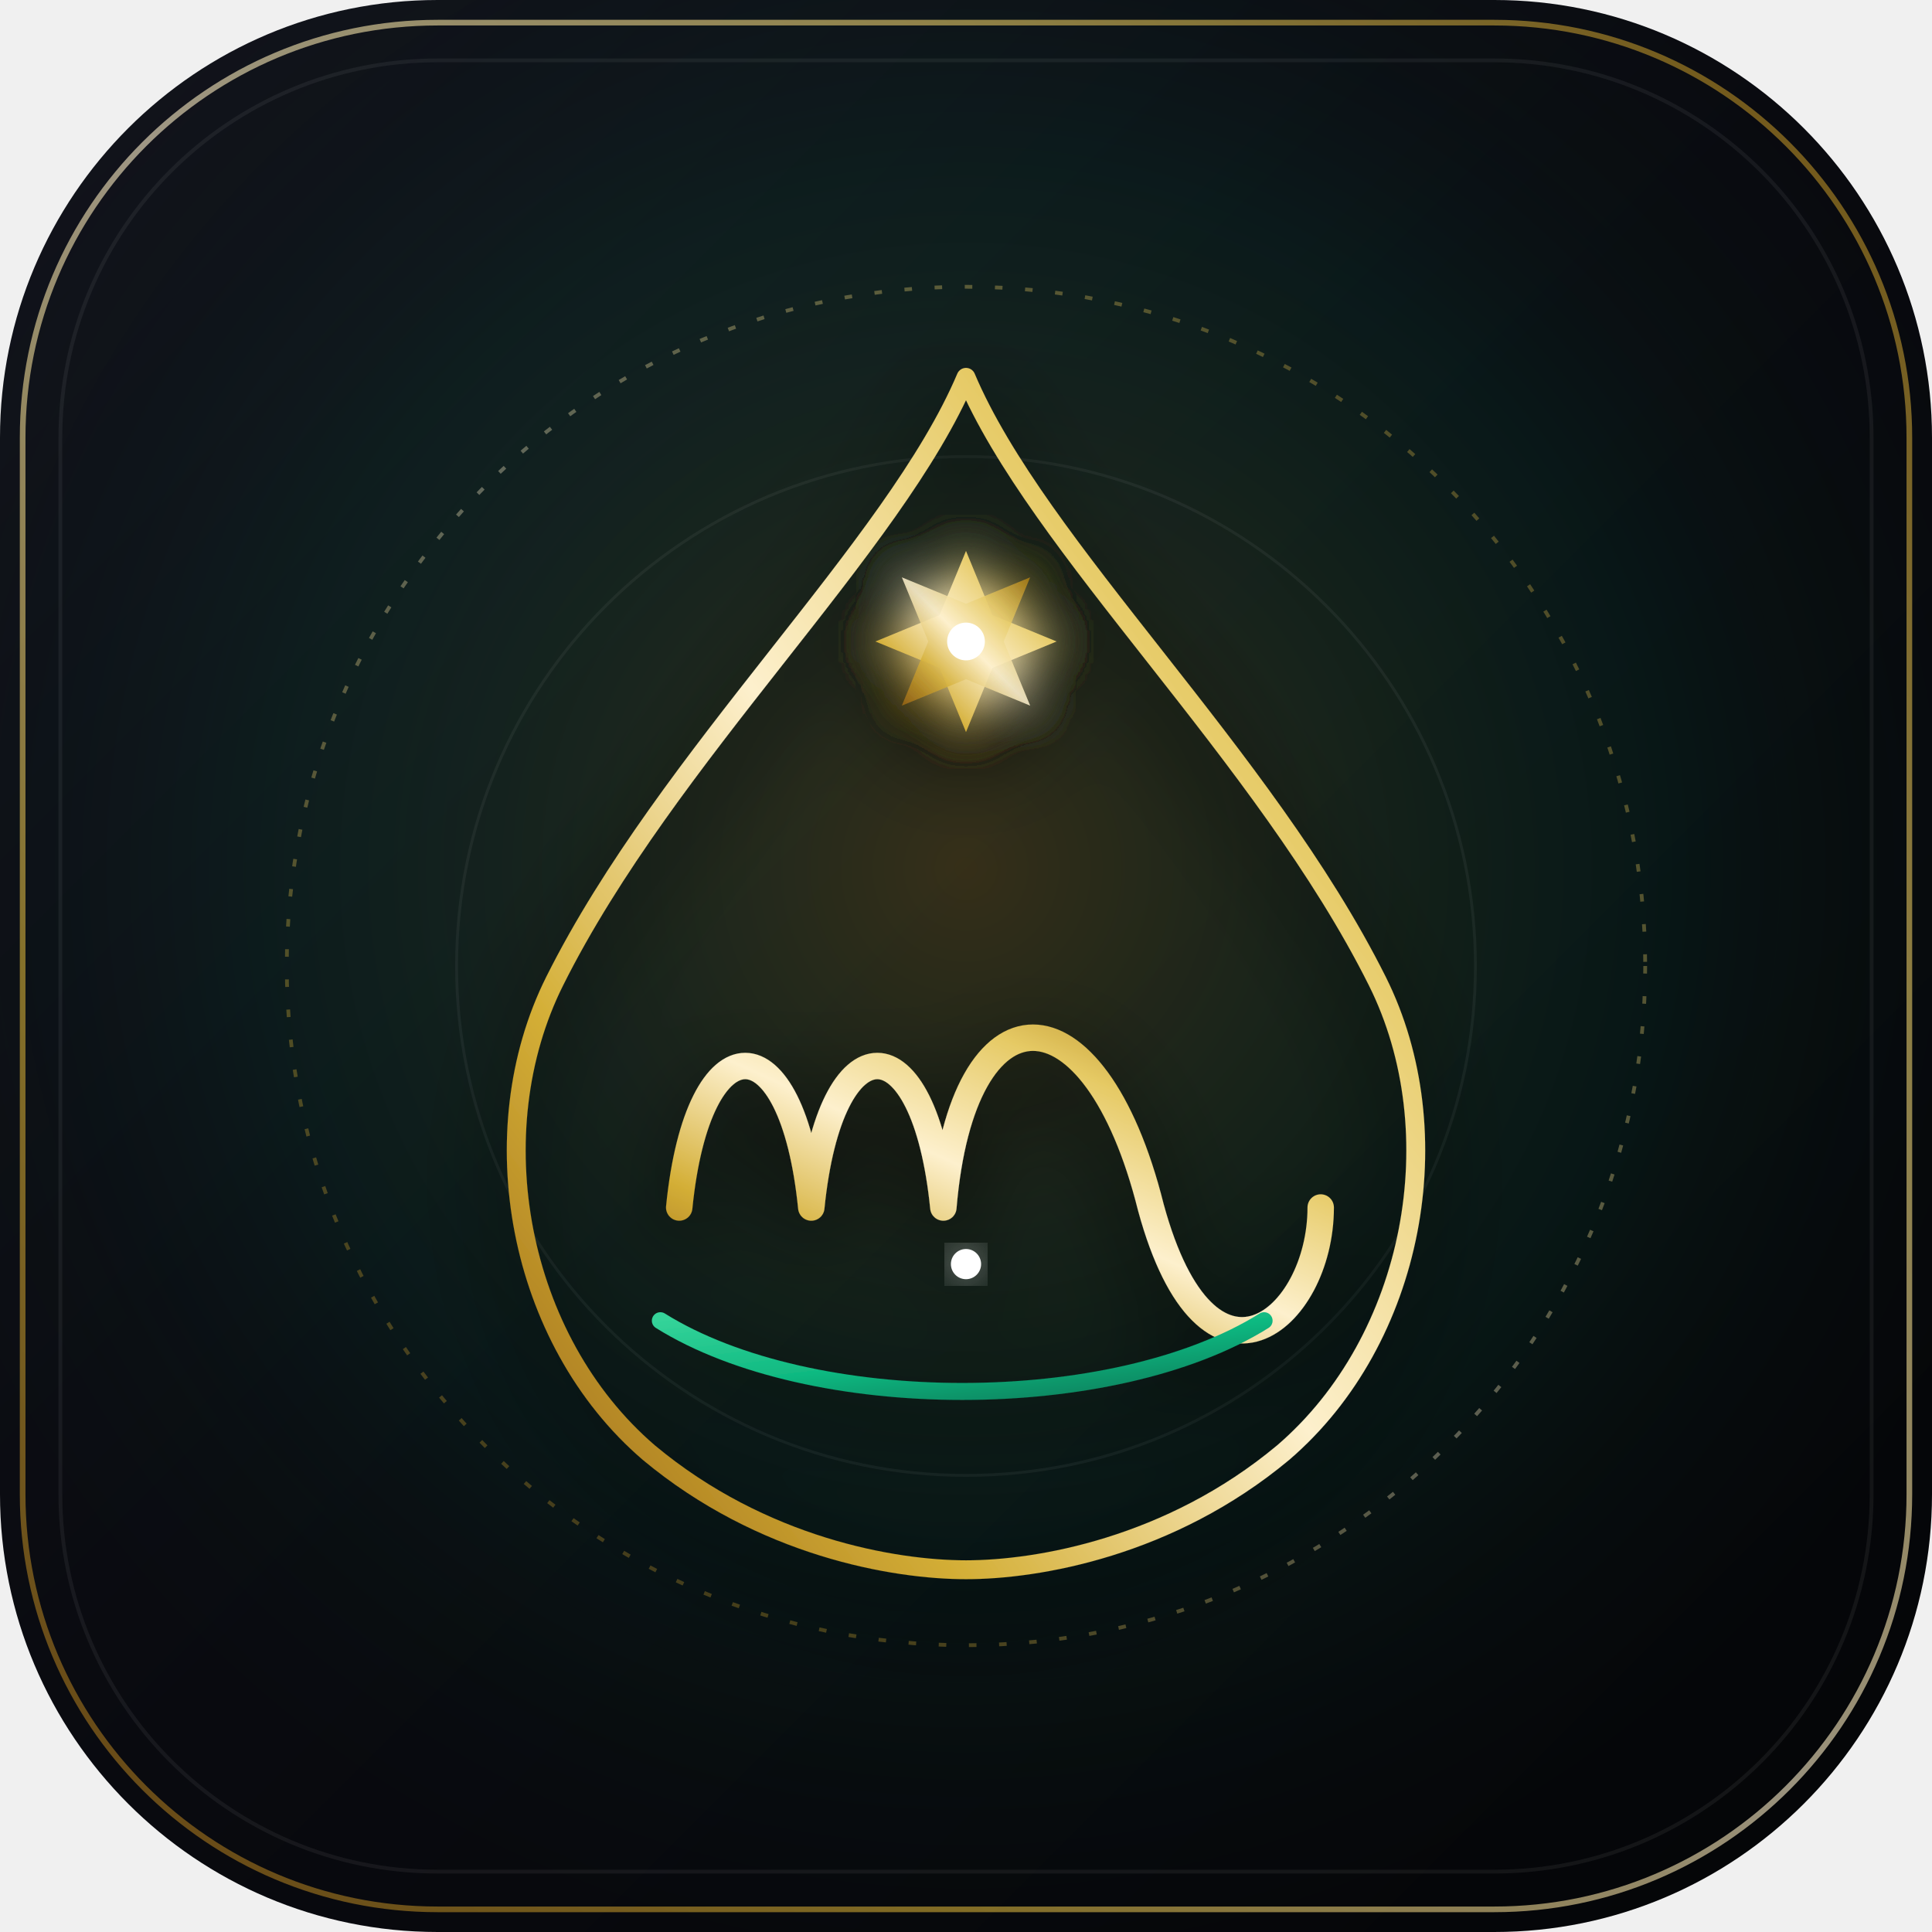
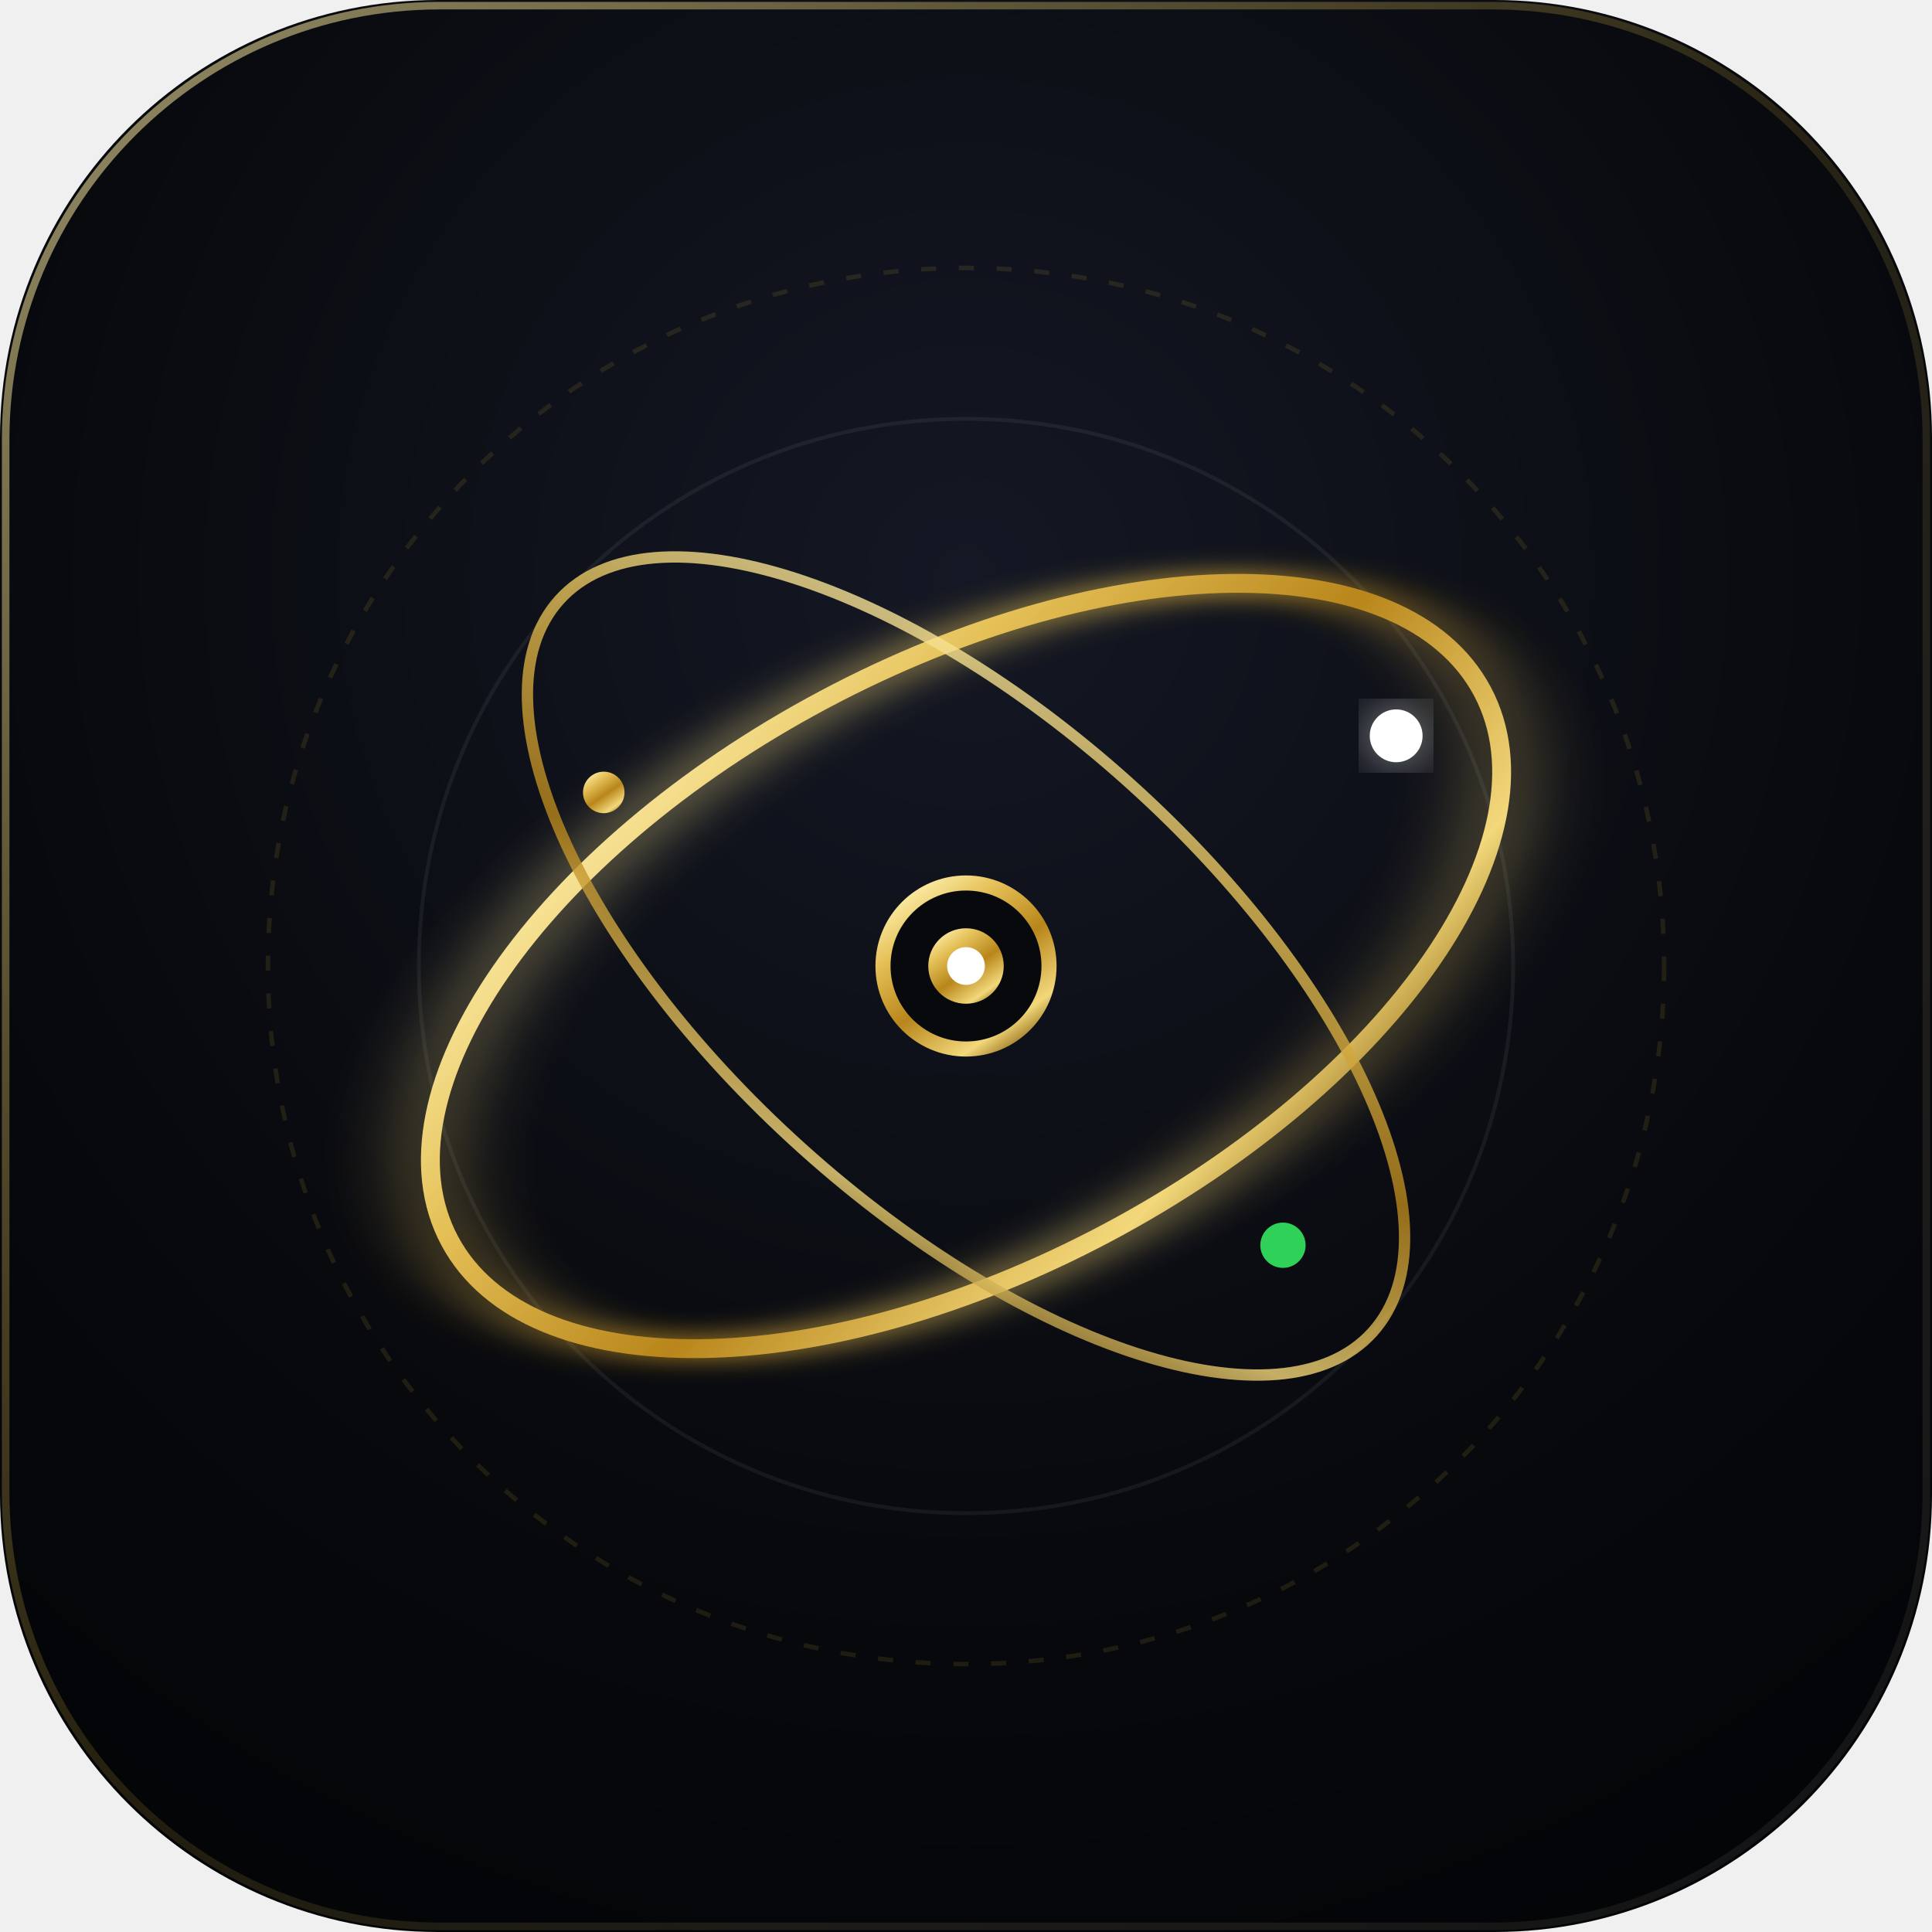
- <svg xmlns="http://www.w3.org/2000/svg" viewBox="0 0 512 512" width="512" height="512">
+ <svg xmlns="http://www.w3.org/2000/svg" viewBox="0 0 512 512" width="100%" height="100%">
  <defs>
-     <linearGradient id="shieldBg" x1="0%" y1="0%" x2="100%" y2="100%">
-       <stop offset="0%" stop-color="#12141c" />
-       <stop offset="50%" stop-color="#090a0f" />
-       <stop offset="100%" stop-color="#040507" />
+     <radialGradient id="madarBg" cx="50%" cy="30%" r="85%">
+       <stop offset="0%" stop-color="#141824" />
+       <stop offset="60%" stop-color="#08090d" />
+       <stop offset="100%" stop-color="#020305" />
+     </radialGradient>
+     <linearGradient id="goldMetallic" x1="15%" y1="0%" x2="85%" y2="100%">
+       <stop offset="0%" stop-color="#FFF2B2" />
+       <stop offset="25%" stop-color="#E5C158" />
+       <stop offset="55%" stop-color="#B8861B" />
+       <stop offset="85%" stop-color="#F3D87B" />
+       <stop offset="100%" stop-color="#8A6310" />
    </linearGradient>
-     <linearGradient id="goldLux" x1="0%" y1="100%" x2="100%" y2="0%">
-       <stop offset="0%" stop-color="#996515" />
-       <stop offset="25%" stop-color="#d4af37" />
-       <stop offset="50%" stop-color="#fdf0cd" />
-       <stop offset="75%" stop-color="#e6ca65" />
-       <stop offset="100%" stop-color="#aa7c11" />
+     <linearGradient id="rimSpecular" x1="0%" y1="0%" x2="100%" y2="100%">
+       <stop offset="0%" stop-color="rgba(255, 242, 178, 0.6)" />
+       <stop offset="50%" stop-color="rgba(212, 175, 55, 0.15)" />
+       <stop offset="100%" stop-color="rgba(255, 255, 255, 0.05)" />
    </linearGradient>
-     <linearGradient id="emeraldGrad" x1="0%" y1="0%" x2="100%" y2="100%">
-       <stop offset="0%" stop-color="#34d399" />
-       <stop offset="50%" stop-color="#10b981" />
-       <stop offset="100%" stop-color="#047857" />
-     </linearGradient>
-     <radialGradient id="celestialAura" cx="50%" cy="45%" r="60%">
-       <stop offset="0%" stop-color="#d4af37" stop-opacity="0.22" />
-       <stop offset="60%" stop-color="#10b981" stop-opacity="0.08" />
-       <stop offset="100%" stop-color="#000000" stop-opacity="0" />
-     </radialGradient>
-     <filter id="softGlow" x="-20%" y="-20%" width="140%" height="140%">
-       <feGaussianBlur stdDeviation="6" result="blur" />
+     <filter id="goldGlow" x="-20%" y="-20%" width="140%" height="140%">
+       <feGaussianBlur stdDeviation="8" result="blur" />
      <feComposite in="SourceGraphic" in2="blur" operator="over" />
    </filter>
-     <filter id="metallicBevel">
-       <feDropShadow dx="0" dy="8" stdDeviation="12" flood-color="#000000" flood-opacity="0.8" />
-     </filter>
  </defs>
-   <rect width="512" height="512" rx="116" fill="url(#shieldBg)" />
-   <rect width="512" height="512" rx="116" fill="url(#celestialAura)" />
-   <rect x="6" y="6" width="500" height="500" rx="110" fill="none" stroke="url(#goldLux)" stroke-width="1.5" stroke-opacity="0.6" />
-   <rect x="16" y="16" width="480" height="480" rx="100" fill="none" stroke="rgba(255, 255, 255, 0.06)" stroke-width="1" />
-   <g opacity="0.35">
-     <circle cx="256" cy="256" r="180" fill="none" stroke="url(#goldLux)" stroke-width="1" stroke-dasharray="2 6" />
-     <circle cx="256" cy="256" r="135" fill="none" stroke="rgba(255, 255, 255, 0.15)" stroke-width="0.75" />
-     <line x1="256" y1="60" x2="256" y2="80" stroke="url(#goldLux)" stroke-width="1.5" />
-     <line x1="256" y1="432" x2="256" y2="452" stroke="url(#goldLux)" stroke-width="1.5" />
-     <line x1="60" y1="256" x2="80" y2="256" stroke="url(#goldLux)" stroke-width="1.5" />
-     <line x1="432" y1="256" x2="452" y2="256" stroke="url(#goldLux)" stroke-width="1.5" />
-   </g>
-   <g filter="url(#metallicBevel)">
-     <path d="M 256 100               C 275 145, 335 200, 365 260               C 385 300, 375 355, 340 385               C 310 410, 275 416, 256 416               C 237 416, 202 410, 172 385               C 137 355, 127 300, 147 260               C 177 200, 237 145, 256 100 Z" fill="none" stroke="url(#goldLux)" stroke-width="5" stroke-linecap="round" stroke-linejoin="round" />
-     <g transform="translate(256, 170)" filter="url(#softGlow)">
-       <polygon points="0,-24 7,-7 24,0 7,7 0,24 -7,7 -24,0 -7,-7" fill="url(#goldLux)" />
-       <polygon points="-17,-17 0,-10 17,-17 10,0 17,17 0,10 -17,17 -10,0" fill="url(#goldLux)" opacity="0.85" />
-       <circle cx="0" cy="0" r="5" fill="#ffffff" />
-     </g>
-     <path d="M 180 320               C 185 270, 210 270, 215 320               C 220 270, 245 270, 250 320               C 255 260, 290 260, 305 320              C 320 375, 350 350, 350 320" fill="none" stroke="url(#goldLux)" stroke-width="7" stroke-linecap="round" stroke-linejoin="round" />
-     <path d="M 175 350               C 215 375, 295 375, 335 350" fill="none" stroke="url(#emeraldGrad)" stroke-width="4.5" stroke-linecap="round" />
-     <circle cx="256" cy="335" r="4" fill="#ffffff" filter="url(#softGlow)" />
-   </g>
+   <rect width="512" height="512" rx="116" ry="116" fill="url(#madarBg)" />
+   <rect width="509" height="509" x="1.5" y="1.5" rx="115" ry="115" fill="none" stroke="url(#rimSpecular)" stroke-width="2" />
+   <circle cx="256" cy="256" r="185" fill="none" stroke="rgba(212, 175, 55, 0.12)" stroke-width="1.2" stroke-dasharray="4 6" />
+   <circle cx="256" cy="256" r="145" fill="none" stroke="rgba(255, 255, 255, 0.06)" stroke-width="1" />
+   <ellipse cx="256" cy="256" rx="155" ry="80" transform="rotate(-28 256 256)" fill="none" stroke="url(#goldMetallic)" stroke-width="5" filter="url(#goldGlow)" />
+   <ellipse cx="256" cy="256" rx="145" ry="65" transform="rotate(42 256 256)" fill="none" stroke="url(#goldMetallic)" stroke-width="3" opacity="0.8" />
+   <circle cx="256" cy="256" r="22" fill="#08090d" stroke="url(#goldMetallic)" stroke-width="4" />
+   <circle cx="256" cy="256" r="10" fill="url(#goldMetallic)" />
+   <line x1="256" y1="110" x2="256" y2="135" stroke="url(#goldMetallic)" stroke-width="2.5" stroke-linecap="round" />
+   <line x1="256" y1="377" x2="256" y2="402" stroke="url(#goldMetallic)" stroke-width="2.5" stroke-linecap="round" />
+   <line x1="110" y1="256" x2="135" y2="256" stroke="url(#goldMetallic)" stroke-width="2.5" stroke-linecap="round" />
+   <line x1="377" y1="256" x2="402" y2="256" stroke="url(#goldMetallic)" stroke-width="2.5" stroke-linecap="round" />
+   <circle cx="370" cy="195" r="7" fill="#ffffff" filter="url(#goldGlow)" />
+   <circle cx="160" cy="210" r="5.5" fill="url(#goldMetallic)" />
+   <circle cx="340" cy="330" r="6" fill="#30D158" />
+   <circle cx="256" cy="256" r="5" fill="#ffffff" />
</svg>
